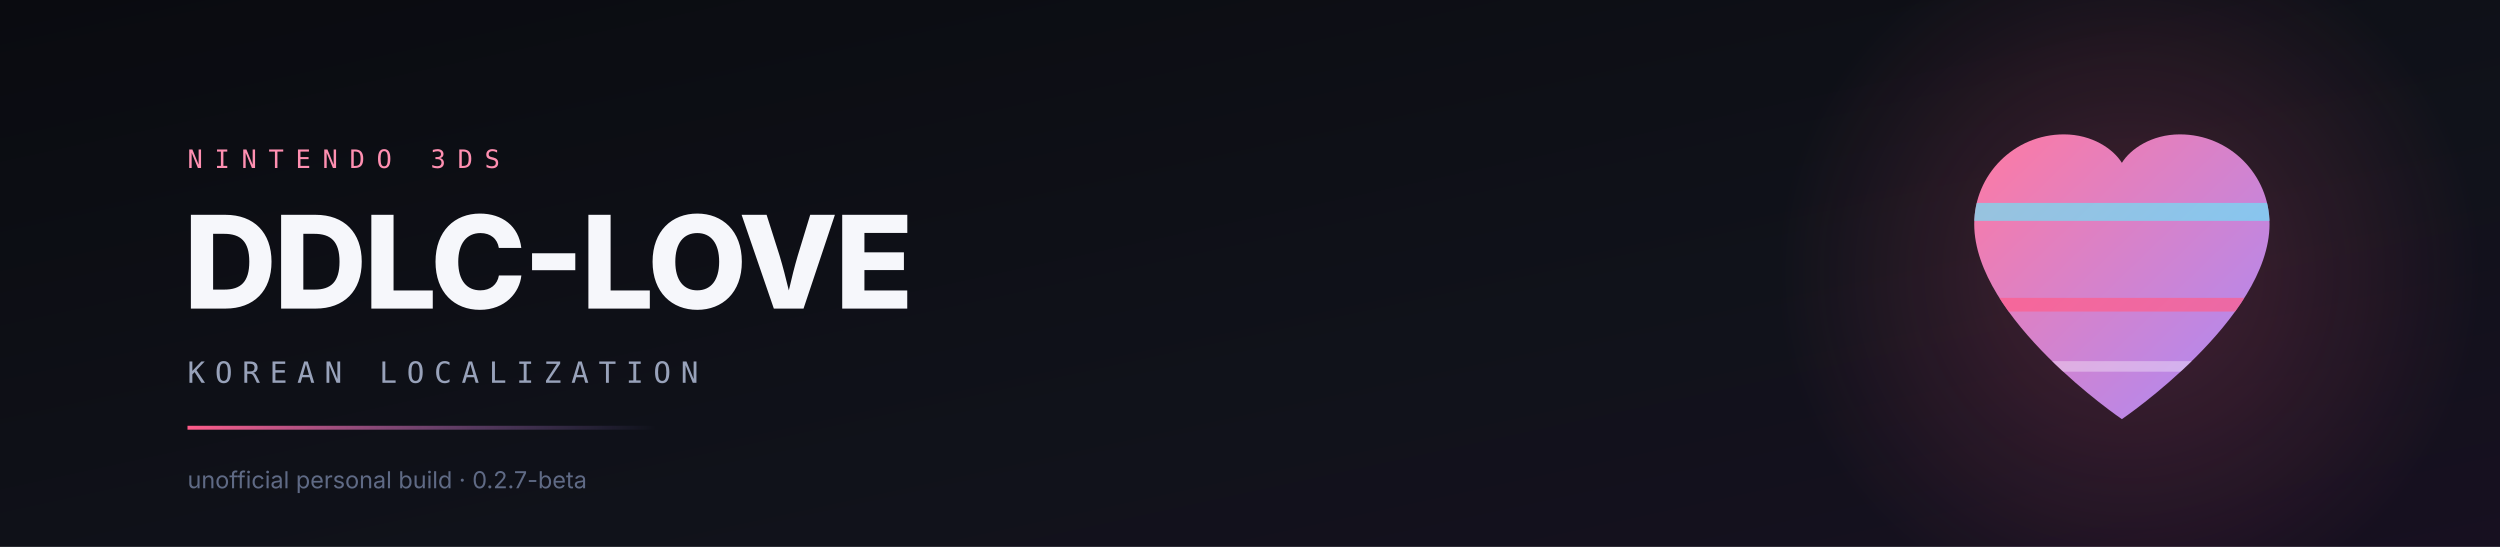
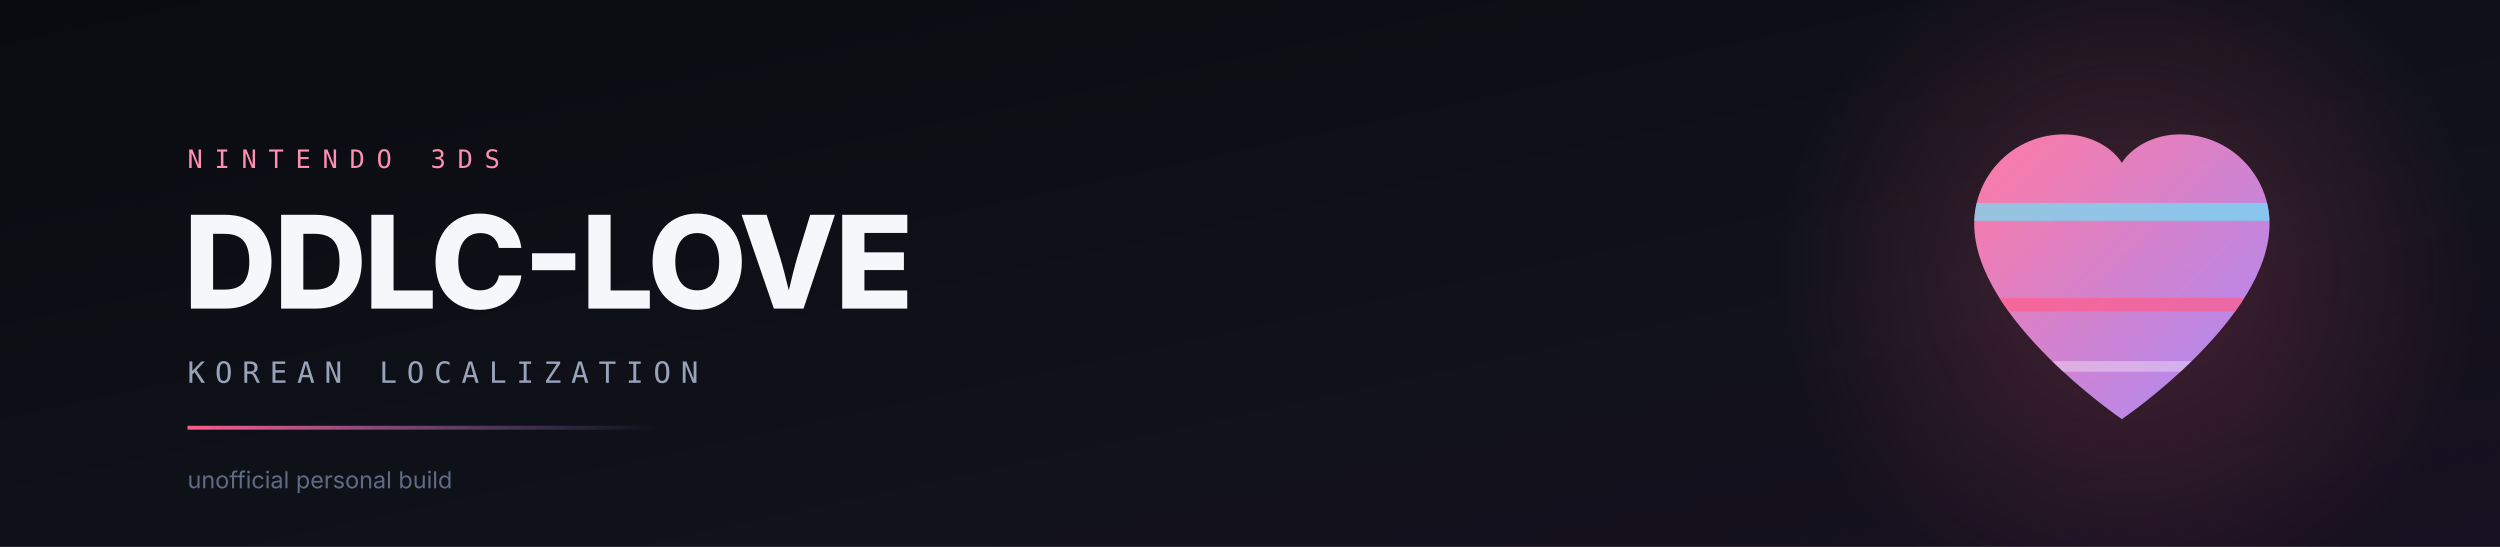
<svg xmlns="http://www.w3.org/2000/svg" width="1280" height="280" viewBox="0 0 1280 280" role="img" aria-label="DDLC-LOVE Korean localization for Nintendo 3DS">
  <defs>
    <linearGradient id="bg" x1="0" y1="0" x2="1" y2="1">
      <stop offset="0" stop-color="#0a0b10" />
      <stop offset="0.6" stop-color="#10121a" />
      <stop offset="1" stop-color="#171020" />
    </linearGradient>
    <radialGradient id="glow" cx="0.5" cy="0.5" r="0.5">
      <stop offset="0" stop-color="#ff5c8a" stop-opacity="0.22" />
      <stop offset="1" stop-color="#ff5c8a" stop-opacity="0" />
    </radialGradient>
    <linearGradient id="accent" x1="0" y1="0" x2="1" y2="1">
      <stop offset="0" stop-color="#ff7aa2" />
      <stop offset="1" stop-color="#a78bfa" />
    </linearGradient>
    <linearGradient id="rule" x1="0" y1="0" x2="1" y2="0">
      <stop offset="0" stop-color="#ff5c8a" />
      <stop offset="1" stop-color="#a78bfa" stop-opacity="0" />
    </linearGradient>
    <clipPath id="heartClip">
      <path d="M16 29S2 19.5 2 10.5C2 5.8 5.8 2 10.5 2c2.7 0 4.7 1.4 5.5 2.7C16.8 3.4 18.8 2 21.5 2 26.2 2 30 5.8 30 10.5 30 19.5 16 29 16 29z" />
    </clipPath>
  </defs>
  <rect width="1280" height="280" fill="url(#bg)" />
  <circle cx="1090" cy="140" r="180" fill="url(#glow)" />
  <text x="96" y="86" font-family="ui-monospace, SFMono-Regular, Menlo, Consolas, monospace" font-size="13" letter-spacing="6" fill="#ff8fb1">NINTENDO 3DS</text>
  <text x="94" y="158" font-family="ui-sans-serif, system-ui, -apple-system, Segoe UI, sans-serif" font-size="66" font-weight="800" letter-spacing="-1.5" fill="#f6f7fb">DDLC-LOVE</text>
  <text x="96" y="196" font-family="ui-monospace, SFMono-Regular, Menlo, Consolas, monospace" font-size="15" letter-spacing="5" fill="#98a2ba">KOREAN LOCALIZATION</text>
  <rect x="96" y="218" width="240" height="2" fill="url(#rule)" />
-   <text x="96" y="250" font-family="ui-sans-serif, system-ui, -apple-system, Segoe UI, sans-serif" font-size="12" fill="#5f6a85">unofficial personal build · 0.2.7-beta</text>
+   <text x="96" y="250" font-family="ui-sans-serif, system-ui, -apple-system, Segoe UI, sans-serif" font-size="12" fill="#5f6a85">unofficial personal build</text>
  <g transform="translate(1000,58) scale(5.4)">
    <path d="M16 29S2 19.5 2 10.5C2 5.8 5.8 2 10.5 2c2.7 0 4.7 1.4 5.5 2.7C16.8 3.4 18.8 2 21.5 2 26.2 2 30 5.8 30 10.5 30 19.5 16 29 16 29z" fill="url(#accent)" />
    <g clip-path="url(#heartClip)">
      <rect x="-4" y="8.5" width="40" height="1.7" fill="#67e8f9" opacity="0.65" transform="translate(2,0)" />
      <rect x="-4" y="17.5" width="40" height="1.3" fill="#ff5c8a" opacity="0.7" transform="translate(-2,0)" />
      <rect x="-4" y="23.5" width="40" height="1" fill="#ffffff" opacity="0.35" transform="translate(1,0)" />
    </g>
  </g>
</svg>
